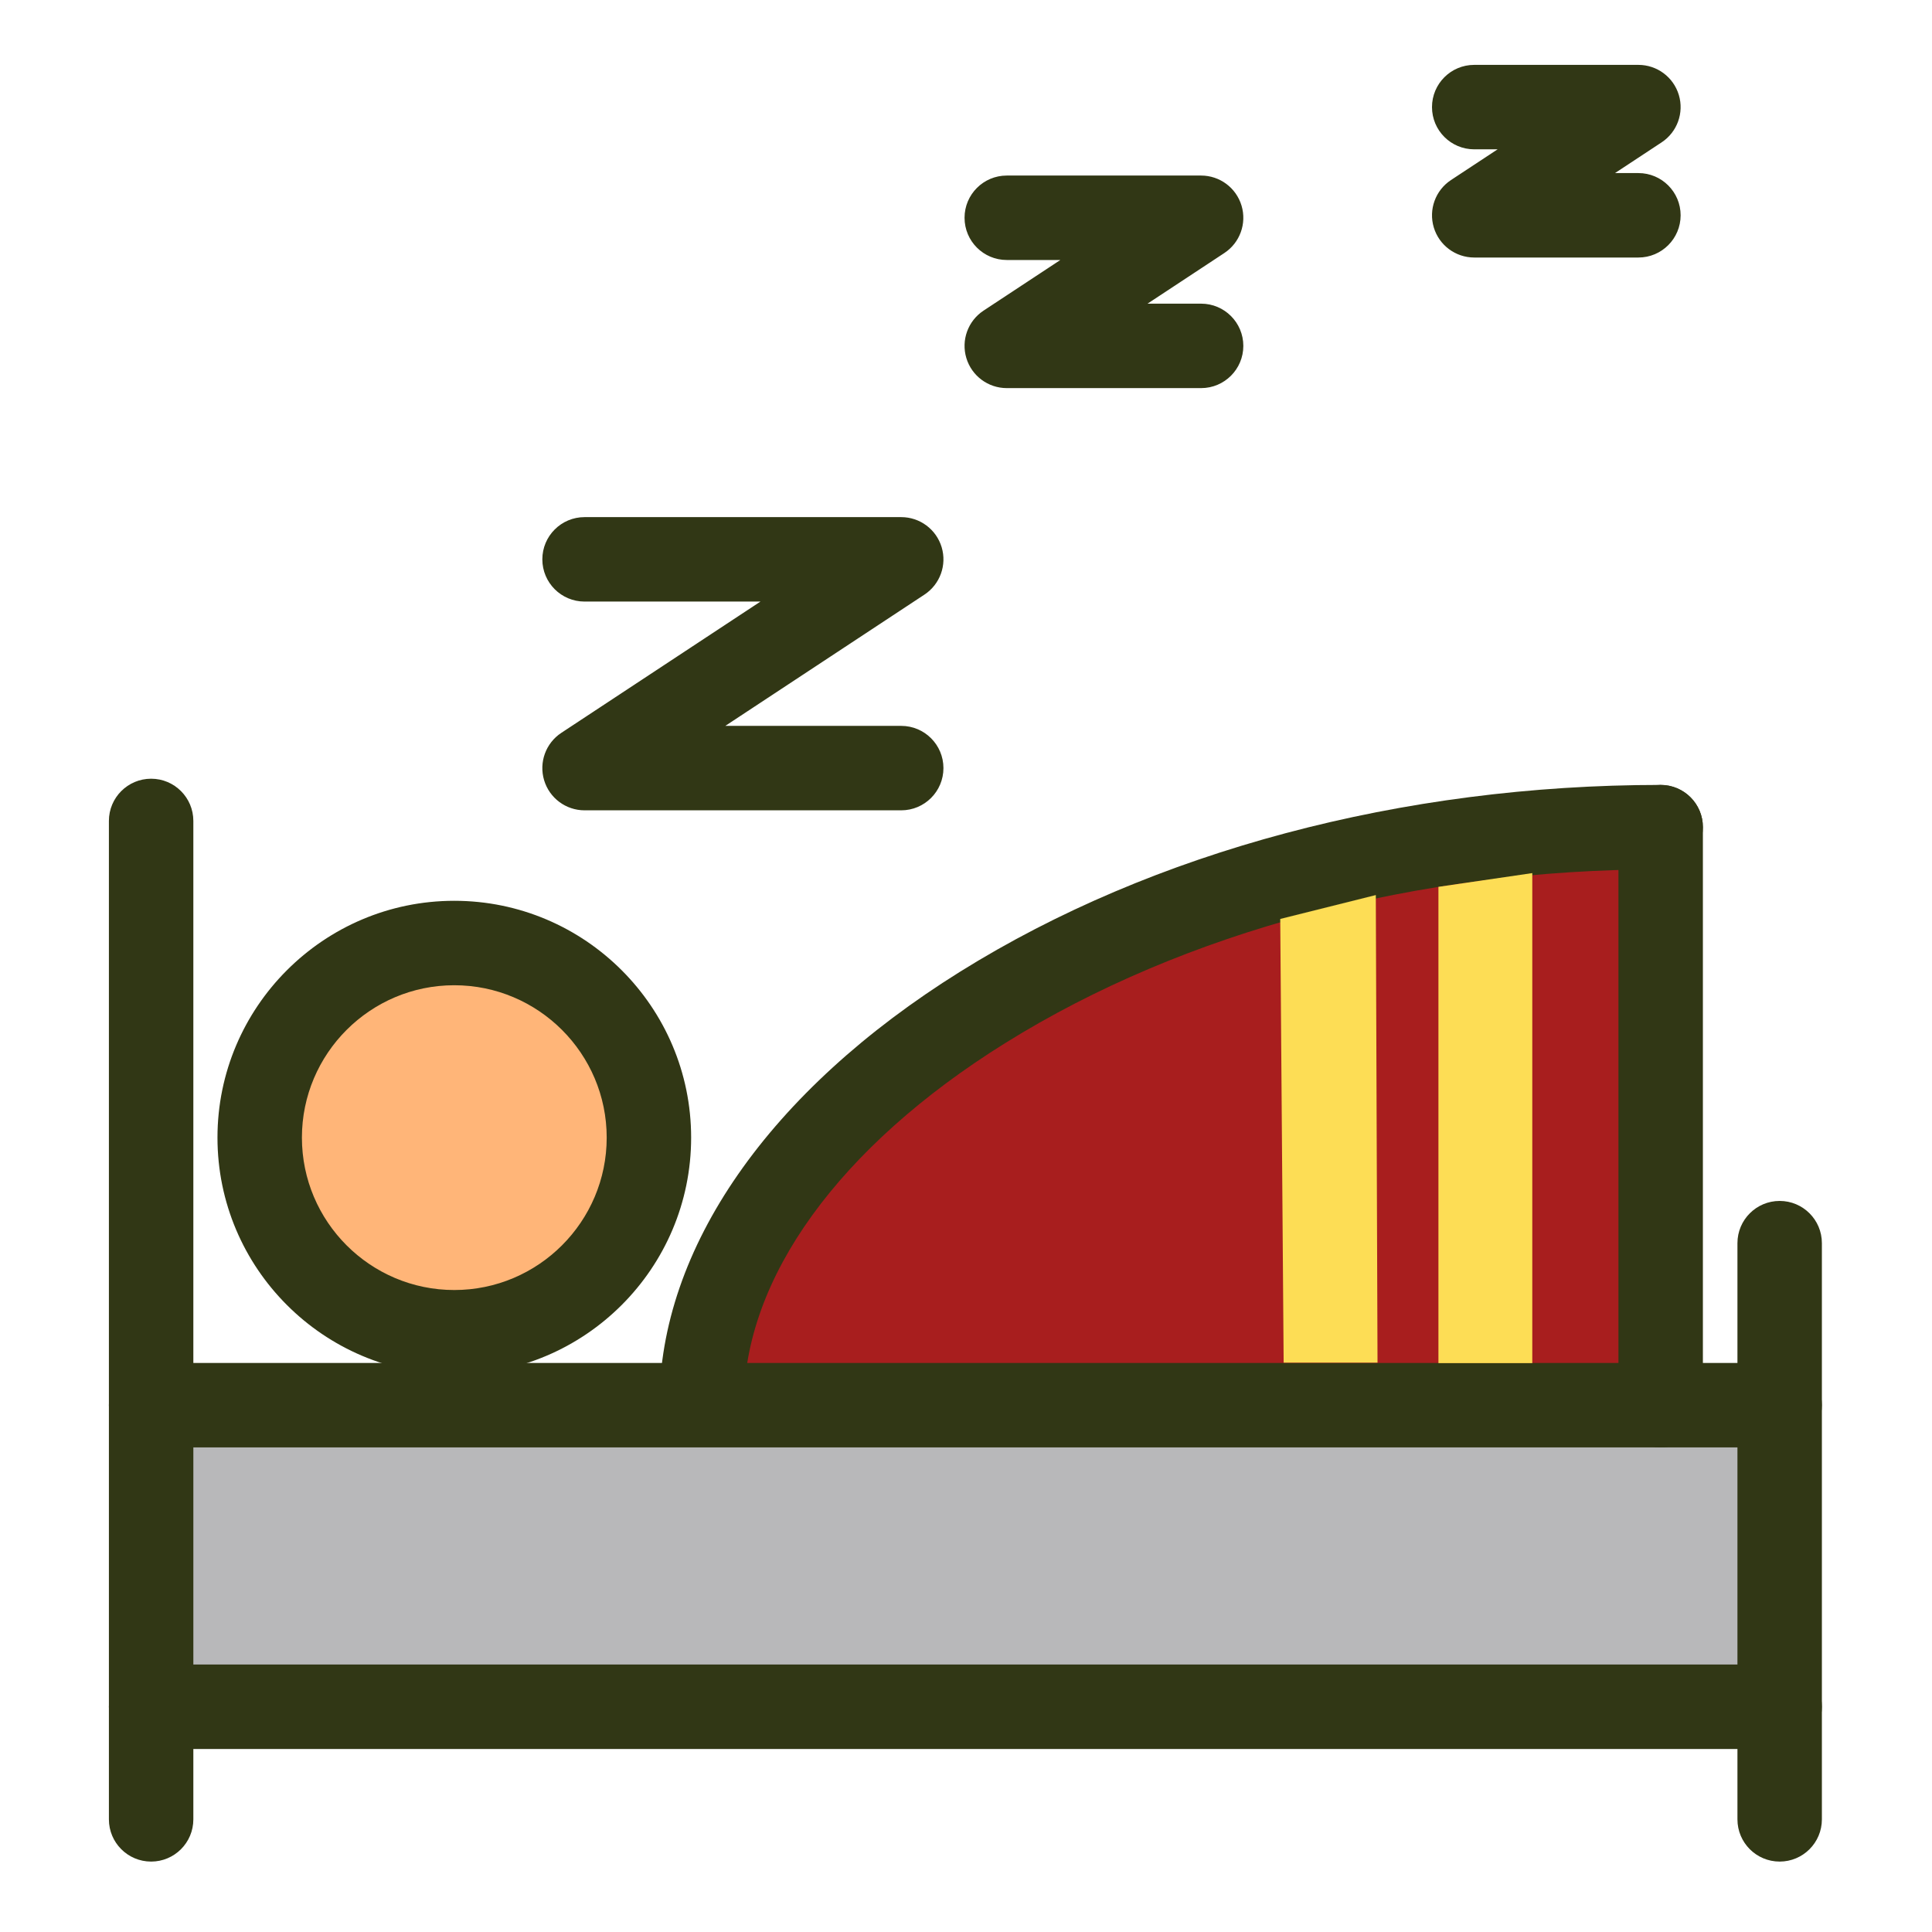
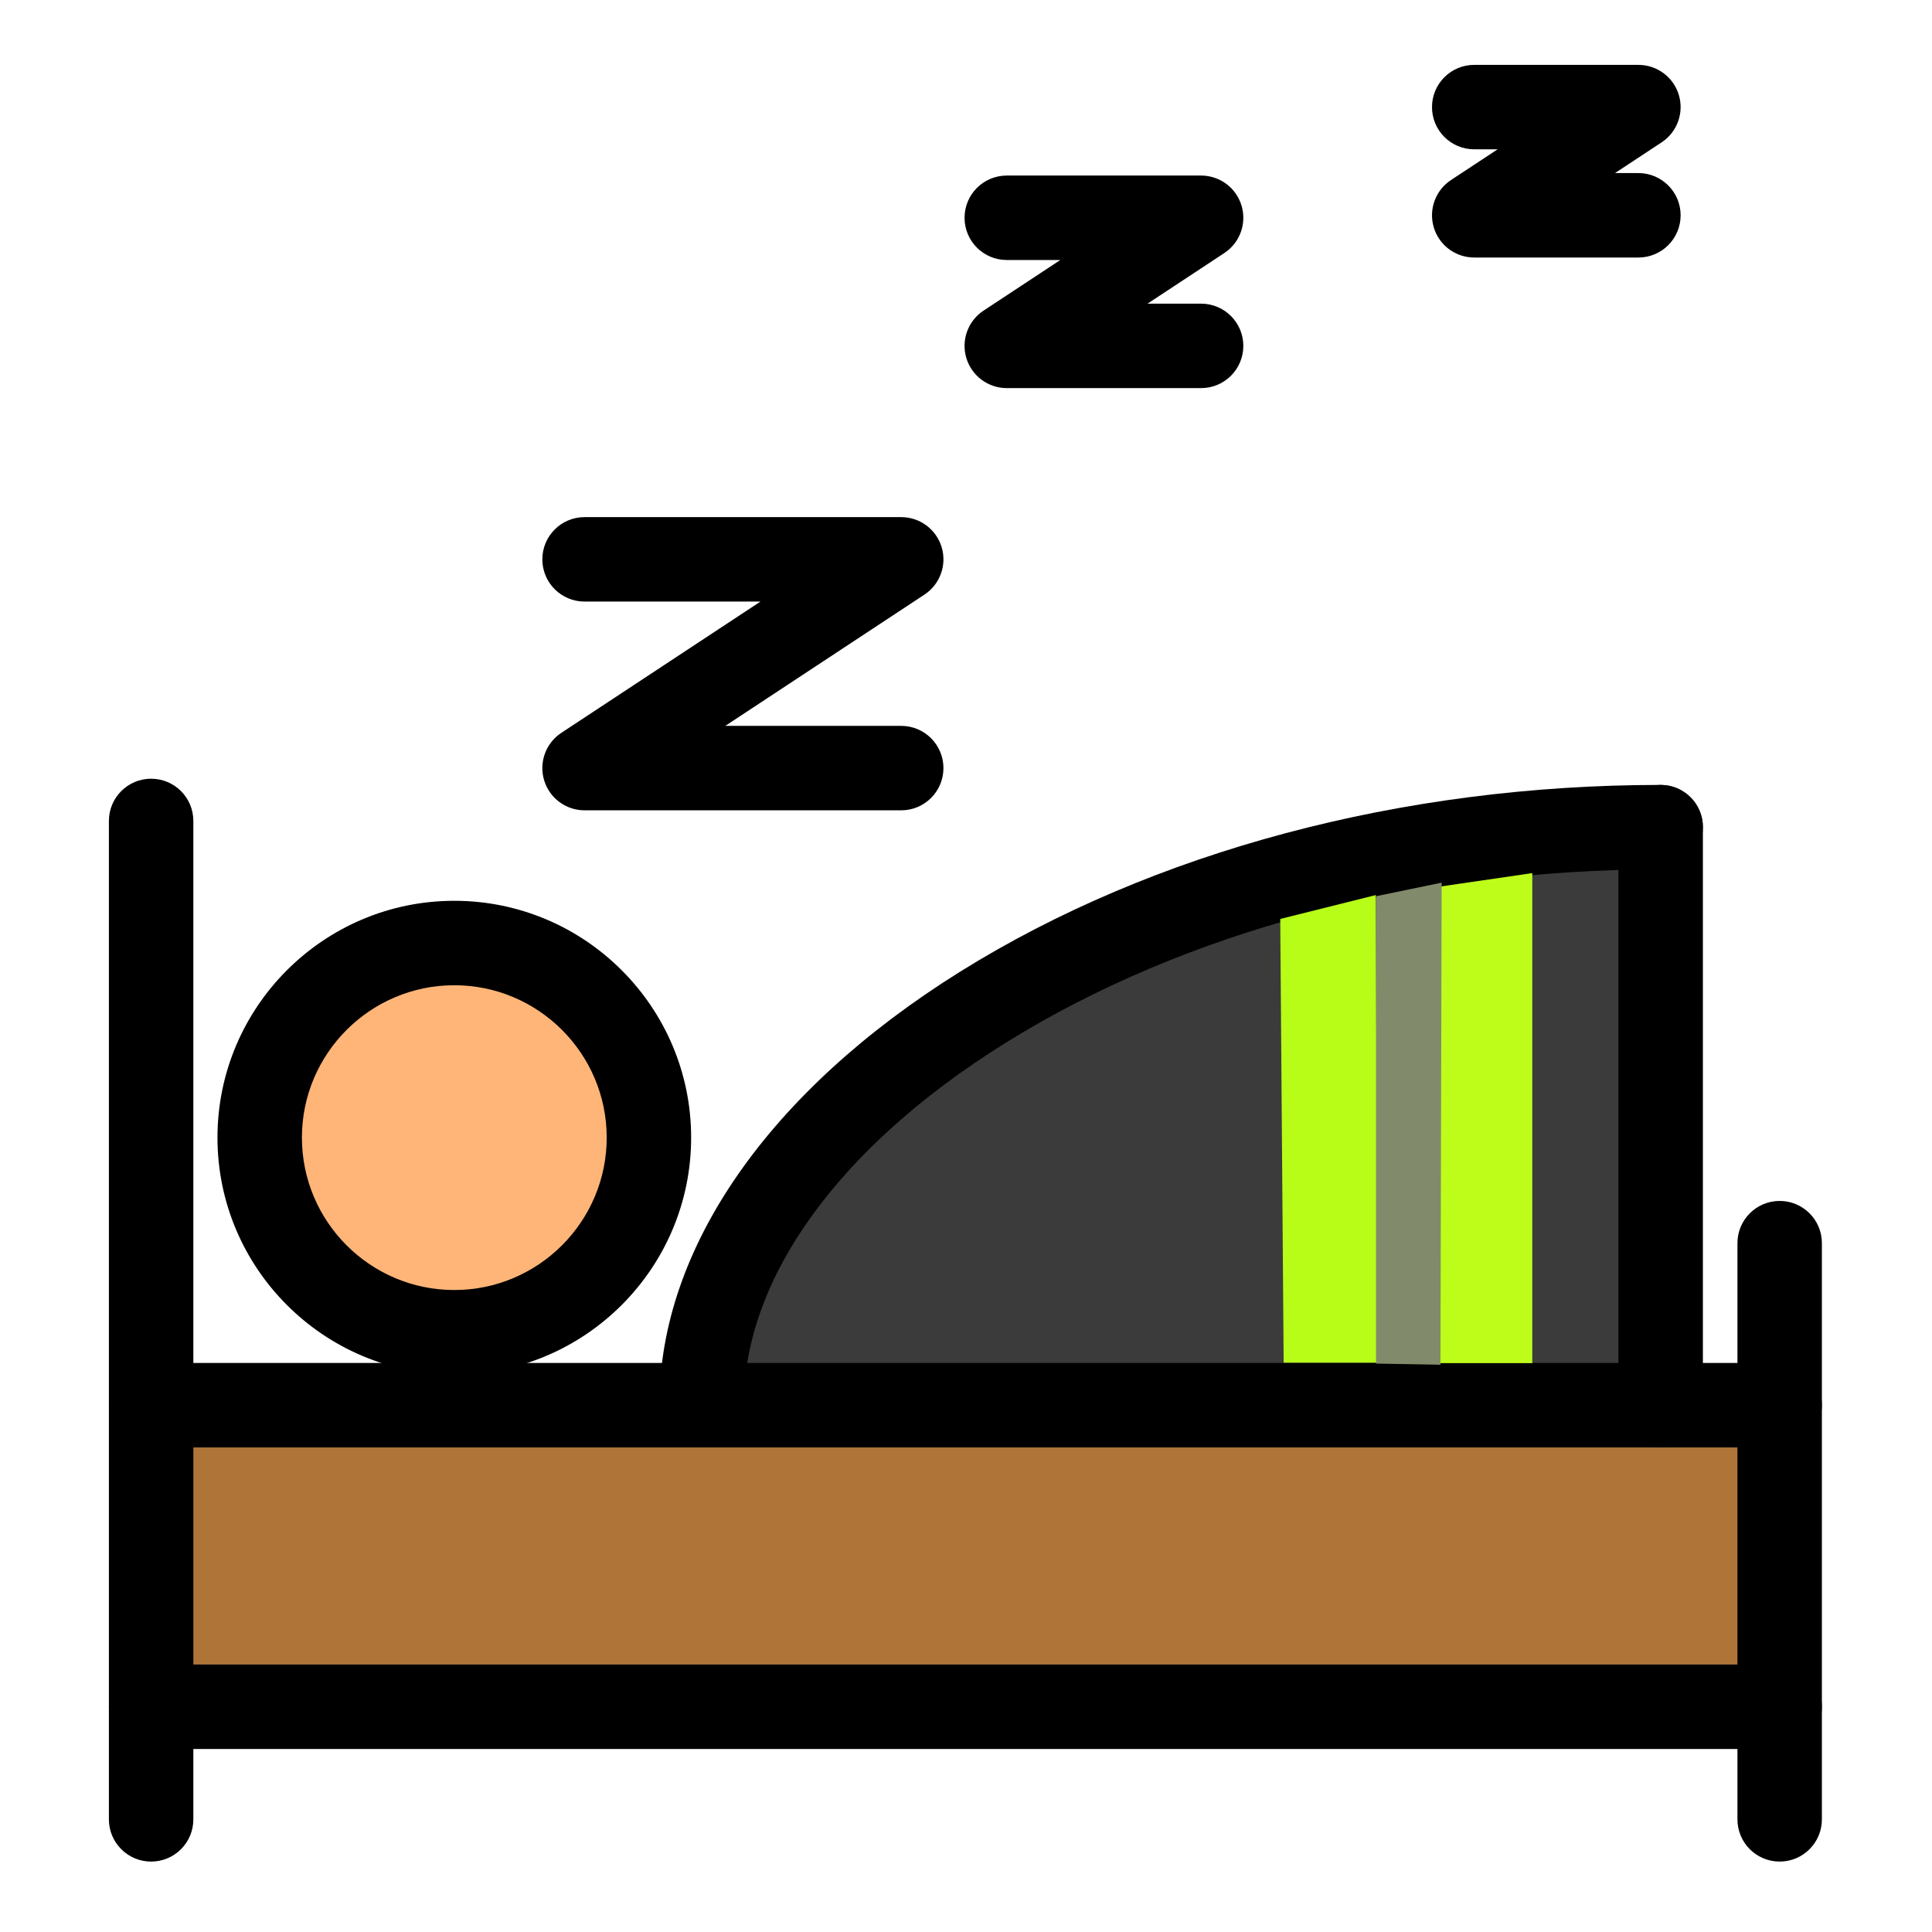
<svg xmlns="http://www.w3.org/2000/svg" width="800px" height="800px" viewBox="0 0 1024 1024" class="icon" version="1.1" id="svg7">
  <defs id="defs7" />
-   <path d="M366.317 744.767h524.452l-21.247-303.632c-0.003 0-401.128-0.147-503.205 303.632z" fill="#5FCEFF" id="path1" style="fill:#a81e1e;fill-opacity:1" />
-   <path d="M943.262 744.767v159.845h-863.164v-159.845h800.089z" fill="#8B87C1" id="path2" style="fill:#b8b8ba;fill-opacity:1" />
+   <path d="M366.317 744.767h524.452l-21.247-303.632c-0.003 0-401.128-0.147-503.205 303.632z" fill="#5FCEFF" id="path1" style="fill:#3b3b3b;fill-opacity:1" />
+   <path d="M943.262 744.767v159.845h-863.164v-159.845h800.089z" fill="#8B87C1" id="path2" style="fill:#af7438;fill-opacity:1" />
  <path d="M240.775 499.82c56.969 0 103.164 46.163 103.164 103.132s-46.195 103.164-103.164 103.164-103.132-46.195-103.132-103.164 46.163-103.132 103.132-103.132z" fill="#FFB578" id="path3" />
-   <path d="M80.098 986.676a22.378 22.378 0 0 1-22.378-22.378v-529.183a22.378 22.378 0 1 1 44.757 0v529.183a22.378 22.378 0 0 1-22.378 22.378zM943.259 986.676a22.378 22.378 0 0 1-22.378-22.378v-305.4a22.378 22.378 0 1 1 44.757 0v305.4c0 12.362-10.016 22.378-22.378 22.378z" fill="#4F46A3" id="path4" style="fill:#313715;fill-opacity:1" />
-   <path d="M943.259 767.148h-863.164a22.378 22.378 0 1 1 0-44.757h863.164a22.378 22.378 0 1 1 0 44.757z" fill="#4F46A3" id="path5" style="fill:#313715;fill-opacity:1" />
-   <path d="M240.775 728.494c-69.207 0-125.51-56.317-125.51-125.542 0-69.203 56.304-125.51 125.51-125.51 69.223 0 125.542 56.304 125.542 125.51 0 69.226-56.32 125.542-125.542 125.542z m0-206.296c-44.526 0-80.754 36.224-80.754 80.754 0 44.546 36.227 80.786 80.754 80.786 44.546 0 80.786-36.24 80.786-80.786 0-44.53-36.24-80.754-80.786-80.754zM371.88 766.761a22.378 22.378 0 0 1-22.378-22.378c0-82.608 58.107-166.217 159.42-229.391 102.352-63.82 234.202-98.967 371.266-98.967a22.378 22.378 0 1 1 0 44.757c-128.803 0-252.242 32.739-347.586 92.186-87.918 54.817-138.343 124.59-138.343 191.411a22.378 22.378 0 0 1-22.378 22.382z" fill="#4F46A3" id="path6" style="fill:#313715;fill-opacity:1" />
-   <path d="M880.187 767.148a22.378 22.378 0 0 1-22.378-22.378v-306.362a22.378 22.378 0 1 1 44.757 0v306.362a22.378 22.378 0 0 1-22.378 22.378zM477.665 429.488h-167.837a22.378 22.378 0 0 1-12.318-41.061l105.552-69.584H309.828a22.378 22.378 0 1 1 0-44.757h167.837a22.378 22.378 0 0 1 12.318 41.061l-105.552 69.584h93.234a22.378 22.378 0 1 1 0 44.757zM636.612 205.705h-103.004a22.378 22.378 0 0 1-12.314-41.061l40.713-26.841h-28.398a22.378 22.378 0 1 1 0-44.757h103.004a22.378 22.378 0 0 1 12.314 41.061l-40.713 26.841h28.398a22.378 22.378 0 1 1 0 44.757zM868.388 136.492h-87.02a22.378 22.378 0 0 1-12.314-41.061l24.715-16.288h-12.401a22.378 22.378 0 1 1 0-44.757h87.02a22.378 22.378 0 0 1 12.314 41.061l-24.715 16.288h12.401a22.378 22.378 0 1 1 0 44.757zM943.259 926.993h-863.164a22.378 22.378 0 1 1 0-44.757h863.164a22.378 22.378 0 1 1 0 44.757z" fill="#4F46A3" id="path7" style="fill:#313715;fill-opacity:1" />
-   <path id="rect7" style="fill:#fddd55;stroke-width:1.285" d="m 762.398,470.044 49.75,-7.29 v 259.715 h -49.75 z" />
-   <path id="rect7-8" style="fill:#fddd55;stroke-width:1.28" d="m 678.553,487.065 50.655,-12.664 0.905,247.846 h -49.75 z" />
+   <path d="M80.098 986.676a22.378 22.378 0 0 1-22.378-22.378v-529.183a22.378 22.378 0 1 1 44.757 0v529.183a22.378 22.378 0 0 1-22.378 22.378zM943.259 986.676a22.378 22.378 0 0 1-22.378-22.378v-305.4a22.378 22.378 0 1 1 44.757 0v305.4c0 12.362-10.016 22.378-22.378 22.378z" fill="#4F46A3" id="path4" style="fill:#000000;fill-opacity:1" />
+   <path d="M943.259 767.148h-863.164a22.378 22.378 0 1 1 0-44.757h863.164a22.378 22.378 0 1 1 0 44.757z" fill="#4F46A3" id="path5" style="fill:#000000;fill-opacity:1" />
+   <path d="M240.775 728.494c-69.207 0-125.51-56.317-125.51-125.542 0-69.203 56.304-125.51 125.51-125.51 69.223 0 125.542 56.304 125.542 125.51 0 69.226-56.32 125.542-125.542 125.542z m0-206.296c-44.526 0-80.754 36.224-80.754 80.754 0 44.546 36.227 80.786 80.754 80.786 44.546 0 80.786-36.24 80.786-80.786 0-44.53-36.24-80.754-80.786-80.754zM371.88 766.761a22.378 22.378 0 0 1-22.378-22.378c0-82.608 58.107-166.217 159.42-229.391 102.352-63.82 234.202-98.967 371.266-98.967a22.378 22.378 0 1 1 0 44.757c-128.803 0-252.242 32.739-347.586 92.186-87.918 54.817-138.343 124.59-138.343 191.411a22.378 22.378 0 0 1-22.378 22.382z" fill="#4F46A3" id="path6" style="fill:#000000;fill-opacity:1" />
+   <path d="M880.187 767.148a22.378 22.378 0 0 1-22.378-22.378v-306.362a22.378 22.378 0 1 1 44.757 0v306.362a22.378 22.378 0 0 1-22.378 22.378zM477.665 429.488h-167.837a22.378 22.378 0 0 1-12.318-41.061l105.552-69.584H309.828a22.378 22.378 0 1 1 0-44.757h167.837a22.378 22.378 0 0 1 12.318 41.061l-105.552 69.584h93.234a22.378 22.378 0 1 1 0 44.757zM636.612 205.705h-103.004a22.378 22.378 0 0 1-12.314-41.061l40.713-26.841h-28.398a22.378 22.378 0 1 1 0-44.757h103.004a22.378 22.378 0 0 1 12.314 41.061l-40.713 26.841h28.398a22.378 22.378 0 1 1 0 44.757zM868.388 136.492h-87.02a22.378 22.378 0 0 1-12.314-41.061l24.715-16.288h-12.401a22.378 22.378 0 1 1 0-44.757h87.02a22.378 22.378 0 0 1 12.314 41.061l-24.715 16.288h12.401a22.378 22.378 0 1 1 0 44.757zM943.259 926.993h-863.164a22.378 22.378 0 1 1 0-44.757h863.164a22.378 22.378 0 1 1 0 44.757z" fill="#4F46A3" id="path7" style="fill:#000000;fill-opacity:1" />
+   <path id="rect7" style="fill:#befd1a;stroke-width:1.285;fill-opacity:1" d="m 762.398,470.044 49.75,-7.29 v 259.715 h -49.75 z" />
+   <path id="rect7-8" style="fill:#b7fd17;stroke-width:1.28;fill-opacity:1" d="m 678.553,487.065 50.655,-12.664 0.905,247.846 h -49.75 z" />
+   <path style="fill:#818b6b;fill-opacity:1;stroke-width:1.327" d="m 729.324,475.02 v 247.706 l 34.143,0.6 0.644,-255.503 z" id="path10" />
</svg>
